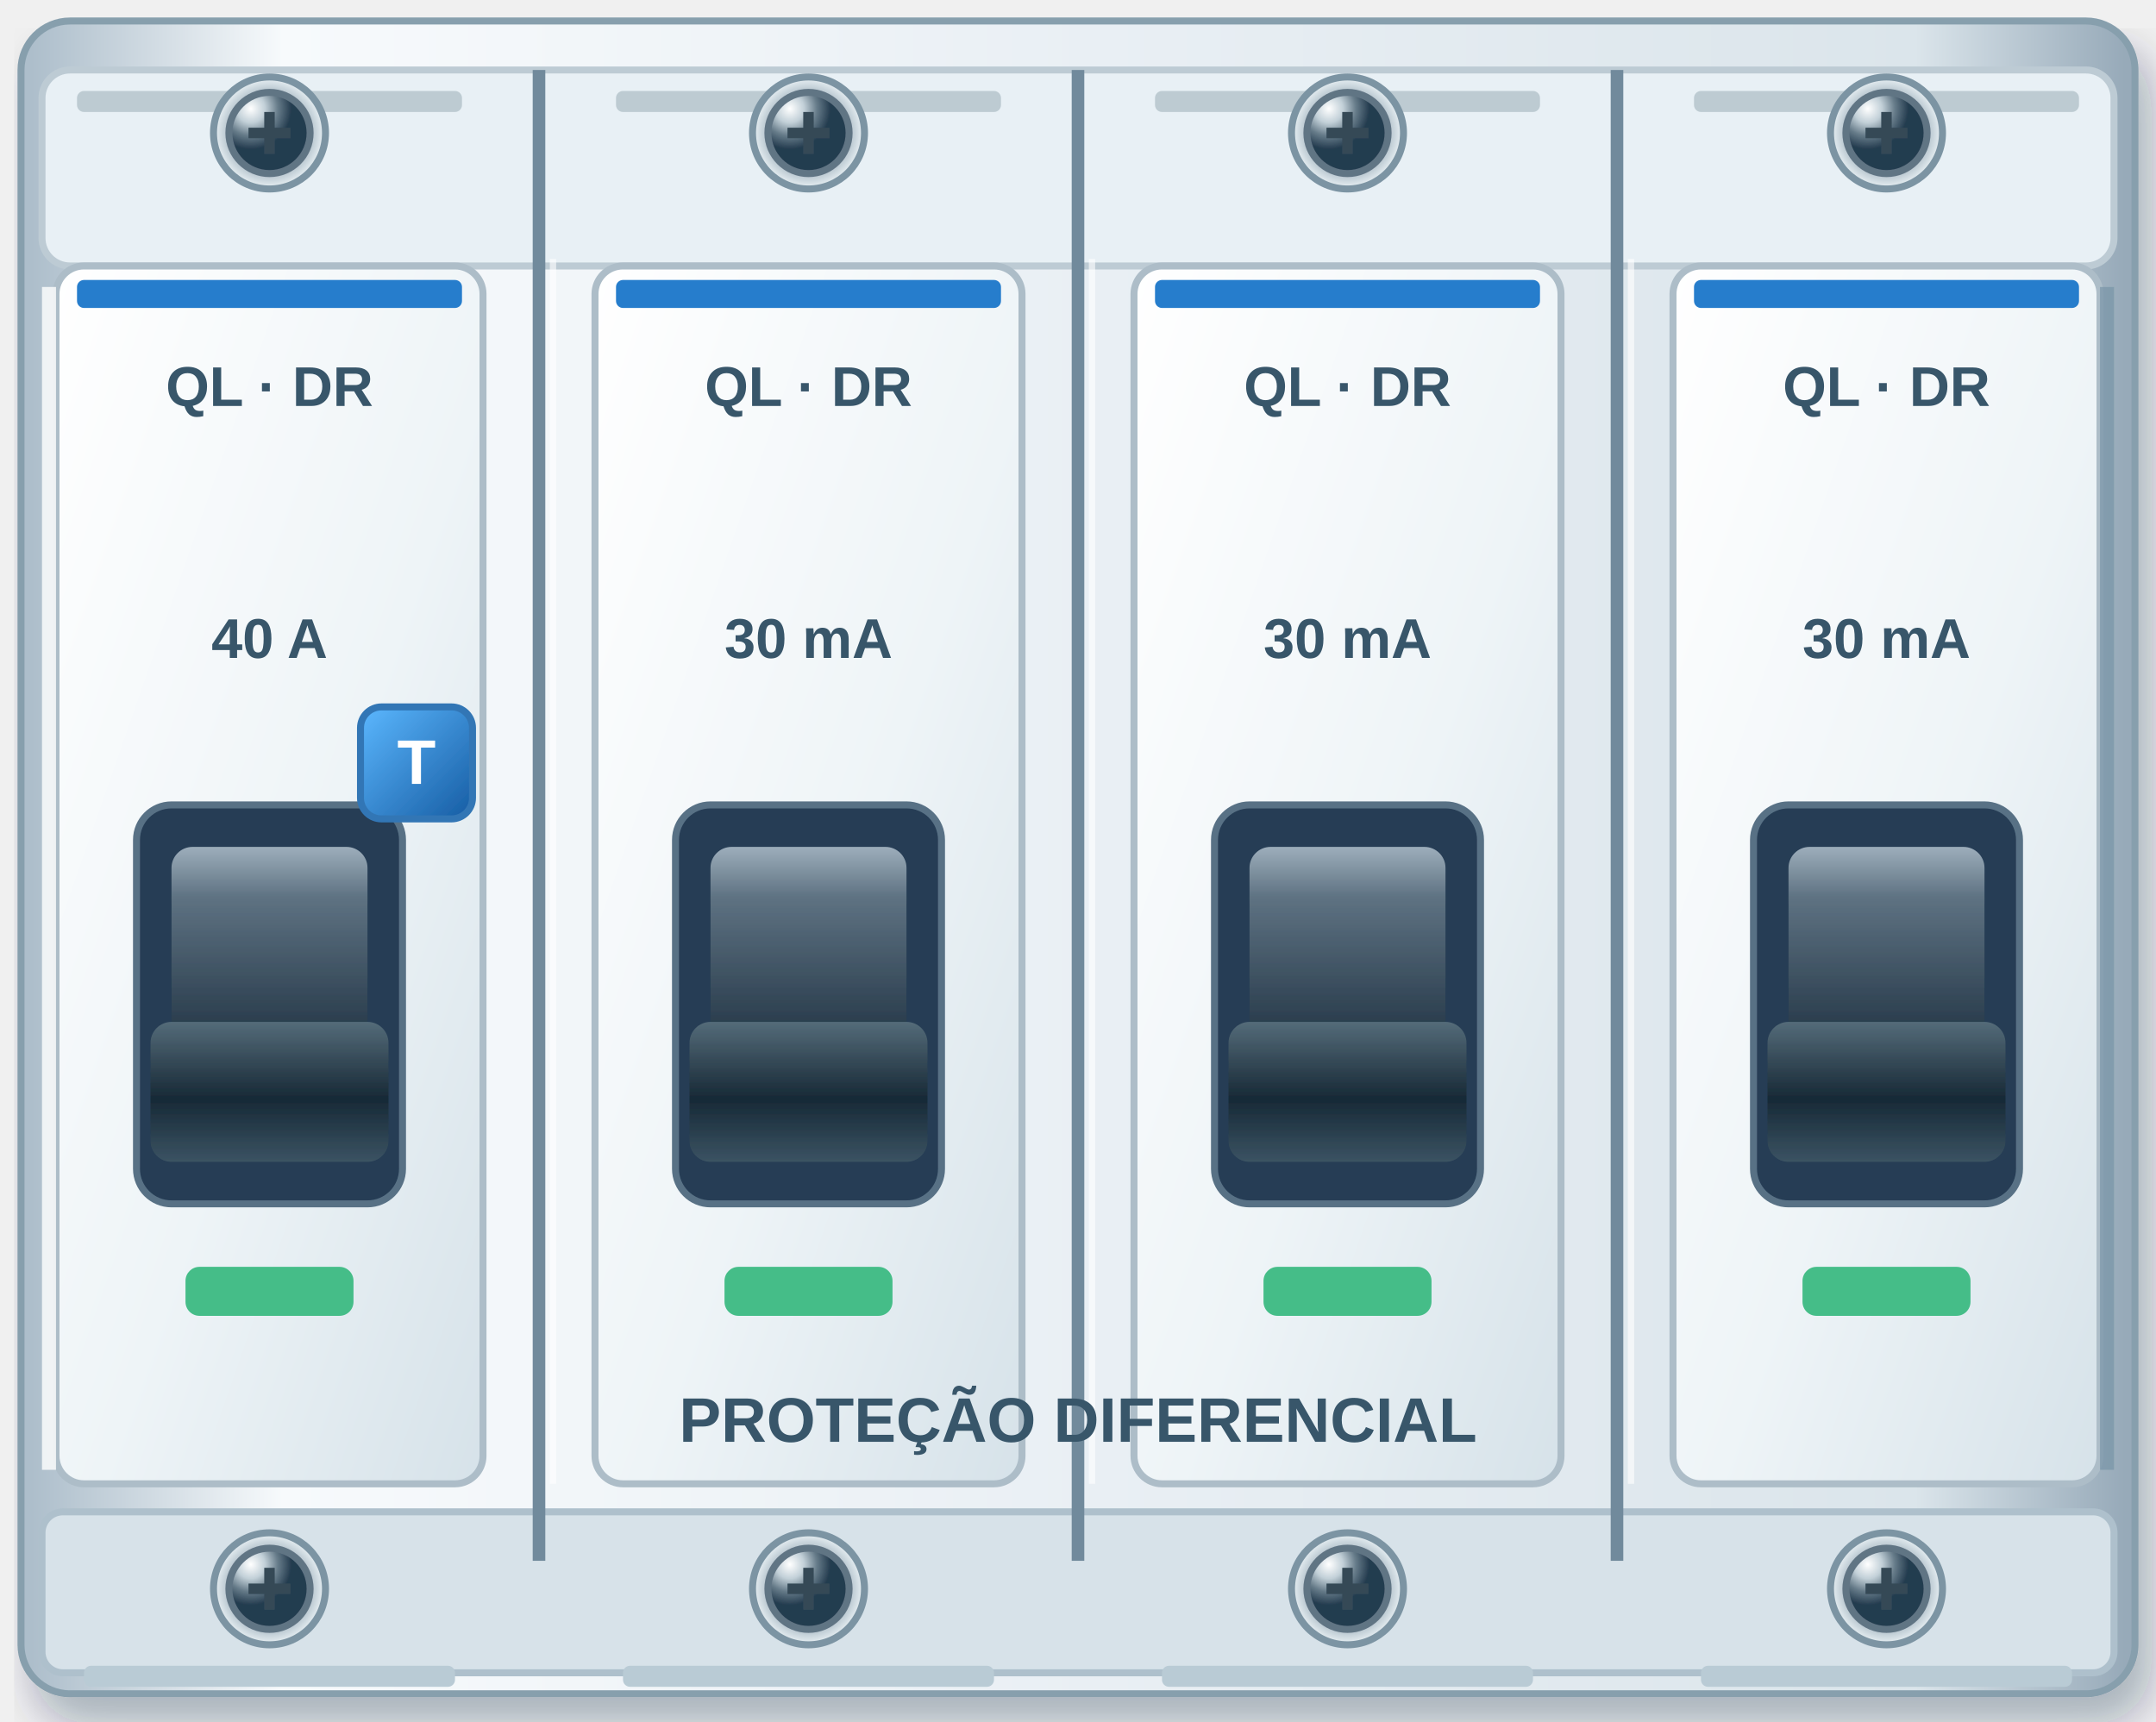
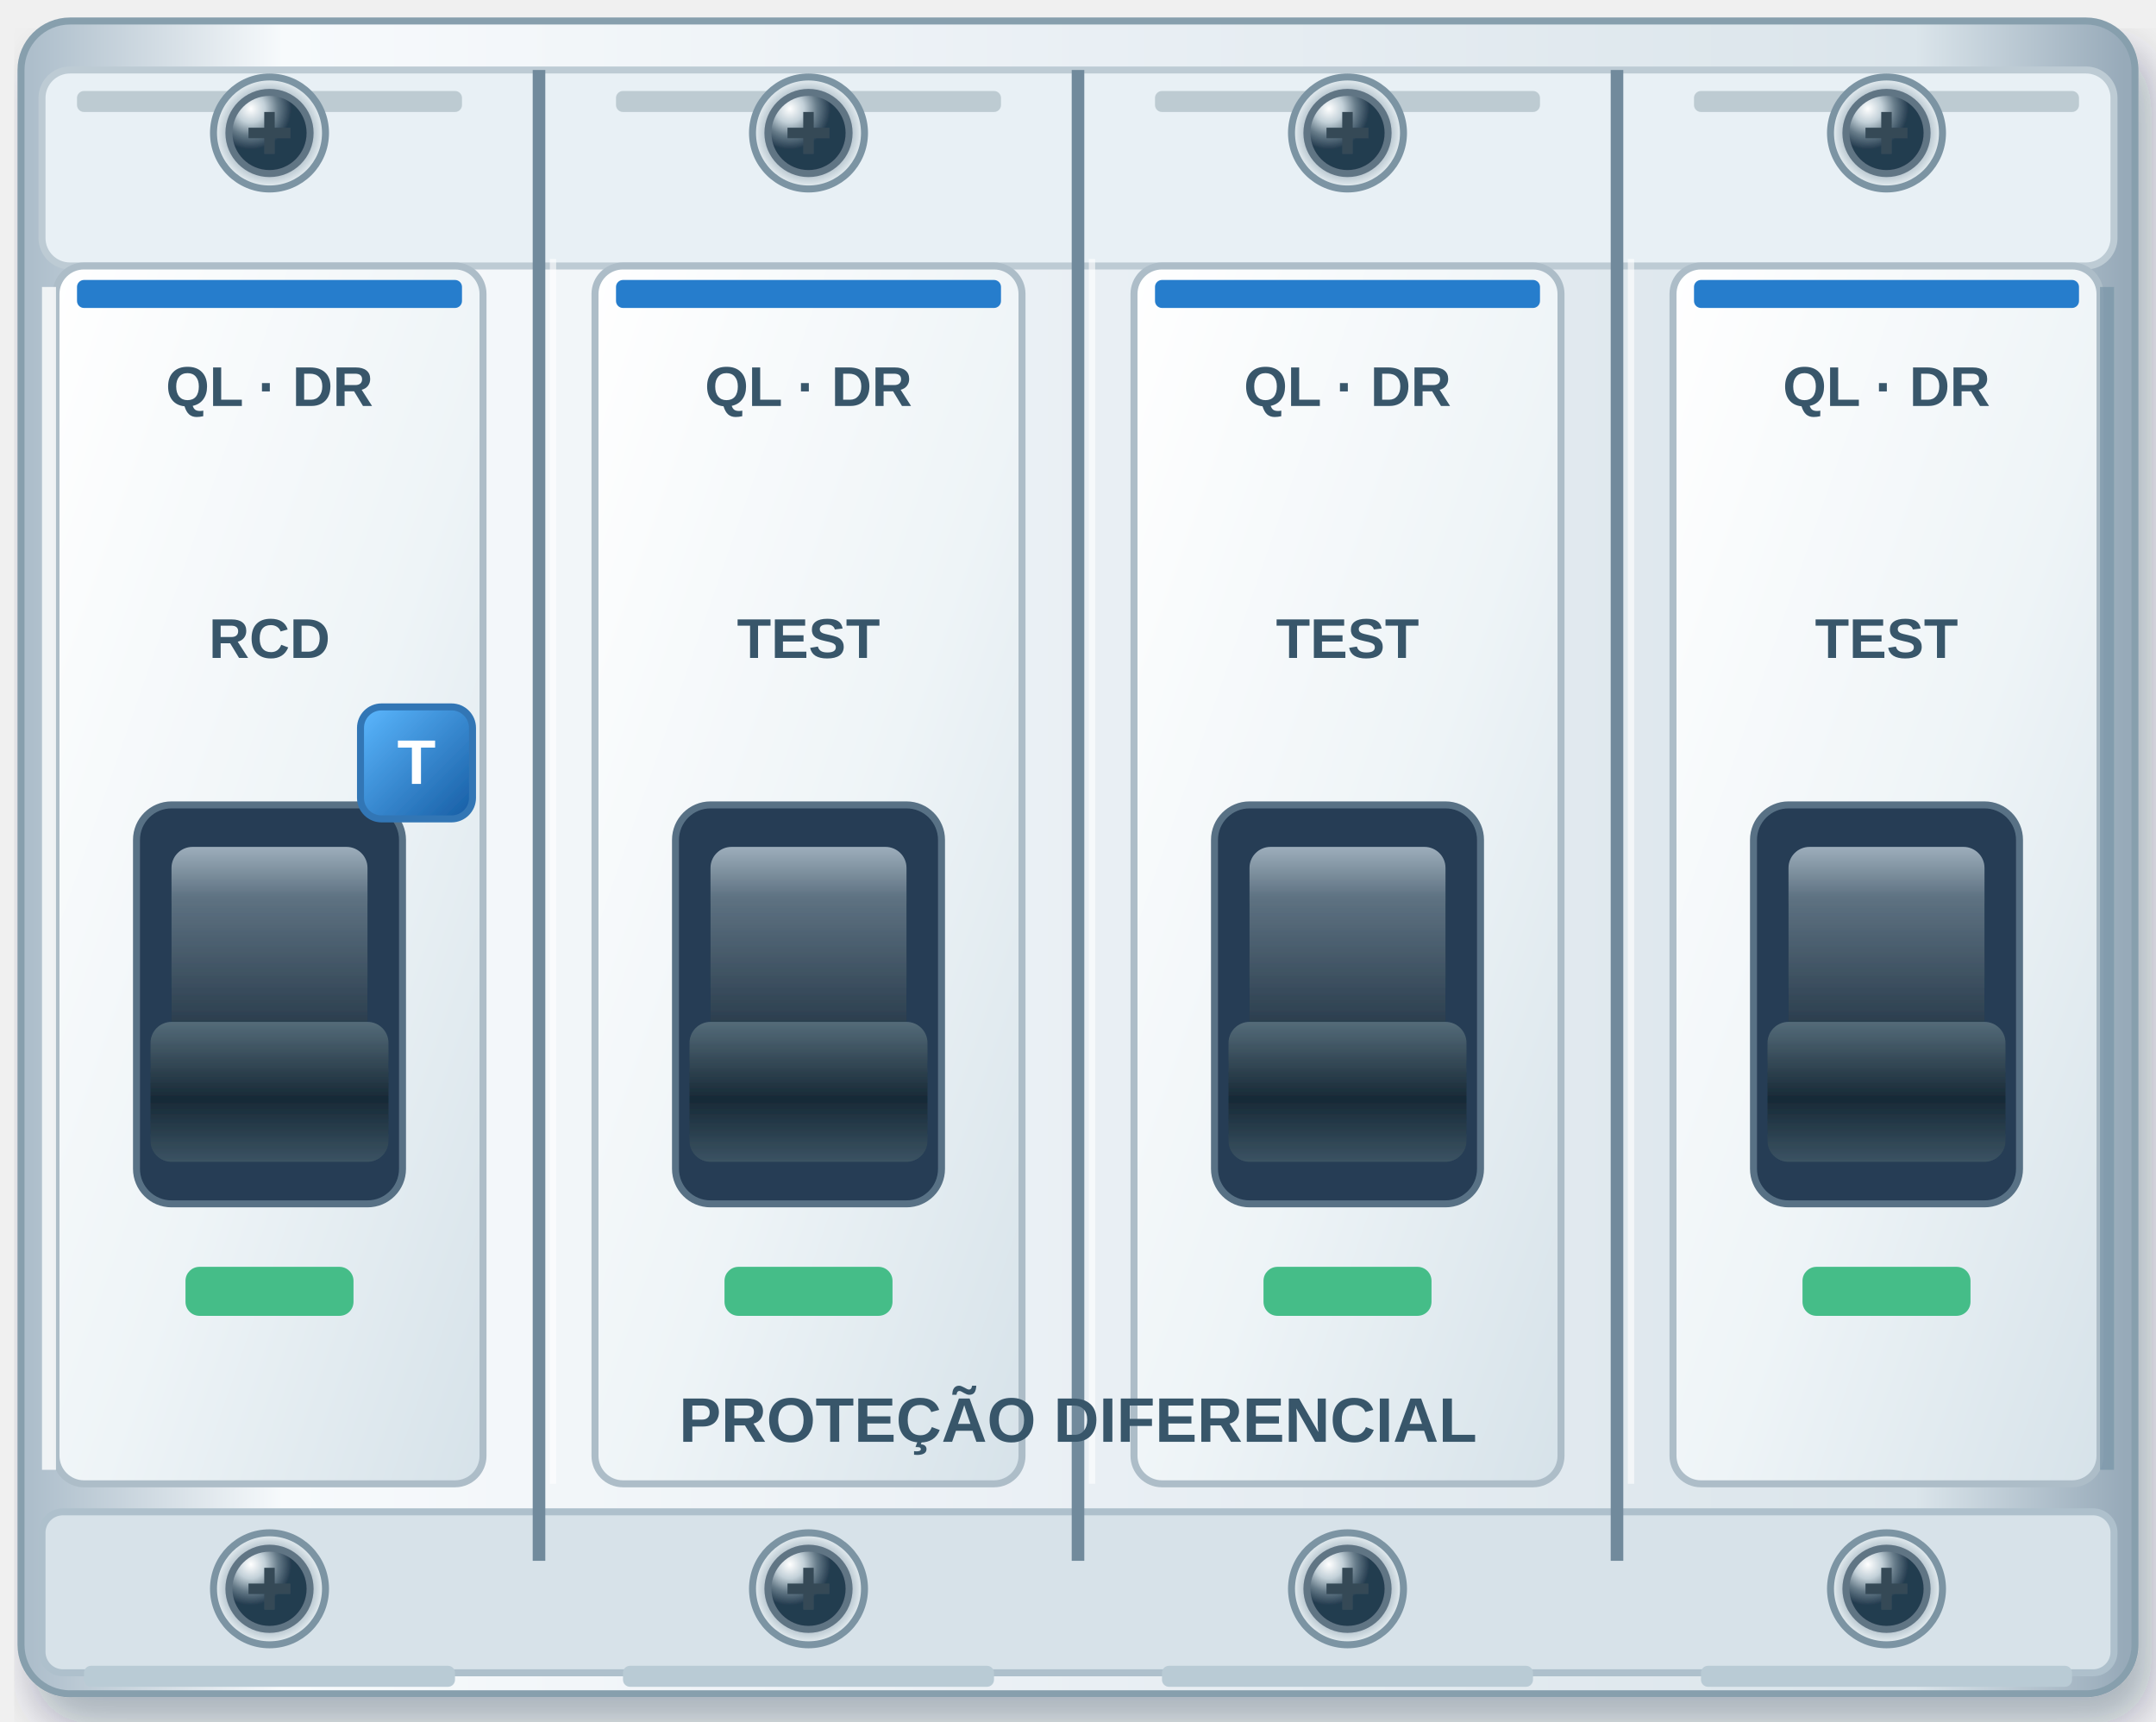
<svg xmlns="http://www.w3.org/2000/svg" width="308" height="246" viewBox="0 0 308 246" role="img" aria-label="DR / RCD · representação genérica de 4 módulos DIN">
  <defs>
    <linearGradient id="case" x1="0" y1="0" x2="1" y2="0">
      <stop stop-color="#adbecb" />
      <stop offset=".12" stop-color="#f7fafc" />
      <stop offset=".51" stop-color="#e9eff4" />
      <stop offset=".9" stop-color="#dbe5eb" />
      <stop offset="1" stop-color="#97aab9" />
    </linearGradient>
    <linearGradient id="face" x1="0" y1="0" x2="1" y2="1">
      <stop stop-color="#fff" />
      <stop offset=".55" stop-color="#eef4f7" />
      <stop offset="1" stop-color="#d6e2e9" />
    </linearGradient>
    <radialGradient id="metal" cx=".27" cy=".2">
      <stop stop-color="#fff" />
      <stop offset=".35" stop-color="#c2d0d8" />
      <stop offset=".67" stop-color="#667b89" />
      <stop offset="1" stop-color="#243c4f" />
    </radialGradient>
    <radialGradient id="well">
      <stop stop-color="#8d9fad" />
      <stop offset=".68" stop-color="#a6b7c2" />
      <stop offset="1" stop-color="#edf4f7" />
    </radialGradient>
    <linearGradient id="switch" x1="0" y1="0" x2="0" y2="1">
      <stop stop-color="#9daebb" />
      <stop offset=".2" stop-color="#5e7282" />
      <stop offset=".75" stop-color="#263949" />
      <stop offset="1" stop-color="#182937" />
    </linearGradient>
    <linearGradient id="metalDark" x1="0" y1="0" x2="0" y2="1">
      <stop stop-color="#546b79" />
      <stop offset=".55" stop-color="#172936" />
      <stop offset="1" stop-color="#3b5363" />
    </linearGradient>
    <linearGradient id="blue" x1="0" y1="0" x2="1" y2="1">
      <stop stop-color="#5cb8ff" />
      <stop offset="1" stop-color="#165ca3" />
    </linearGradient>
    <linearGradient id="red" x1="0" y1="0" x2="1" y2="1">
      <stop stop-color="#f17d78" />
      <stop offset=".7" stop-color="#c5262e" />
      <stop offset="1" stop-color="#92202c" />
    </linearGradient>
    <linearGradient id="lcd" x1="0" y1="0" x2="1" y2="1">
      <stop stop-color="#d8ebdf" />
      <stop offset="1" stop-color="#8ebbb2" />
    </linearGradient>
    <linearGradient id="displayFrame" x1="0" y1="0" x2="0" y2="1">
      <stop stop-color="#142432" />
      <stop offset="1" stop-color="#58717e" />
    </linearGradient>
    <linearGradient id="signalGreen" x1="0" y1="0" x2="1" y2="1">
      <stop stop-color="#77e5b1" />
      <stop offset="1" stop-color="#18936c" />
    </linearGradient>
    <filter id="shade" x="-25%" y="-25%" width="150%" height="150%">
      <feDropShadow dx="2" dy="4" stdDeviation="3" flood-color="#0b243d" flood-opacity=".3" />
    </filter>
  </defs>
  <g filter="url(#shade)">
    <rect x="3" y="3" width="302" height="239" rx="7" fill="url(#case)" stroke="#879fad" />
    <rect x="6" y="10" width="296" height="28" rx="4" fill="#e8f0f5" stroke="#bdcbd4" />
    <rect x="6" y="216" width="296" height="23" rx="3" fill="#d7e2e9" stroke="#aec0cc" />
    <rect x="8" y="38" width="61" height="174" rx="4" fill="url(#face)" stroke="#adbdc8" />
    <rect x="11" y="40" width="55" height="4" rx="1" fill="#287dcc" stroke="none" />
    <rect x="11" y="13" width="55" height="3" rx="1" fill="#bdcbd2" stroke="none" />
    <rect x="12" y="238" width="53" height="3" rx="1" fill="#b9cbd5" stroke="none" />
    <circle cx="38.5" cy="19" r="8" fill="url(#well)" stroke="#7c94a3" />
    <circle cx="38.5" cy="19" r="5.8" fill="url(#metal)" stroke="#617484" />
    <path d="M35.5 19h6 M38.5 16v6" stroke="#344957" stroke-width="1.5" />
    <circle cx="38.5" cy="227" r="8" fill="url(#well)" stroke="#7c94a3" />
    <circle cx="38.5" cy="227" r="5.8" fill="url(#metal)" stroke="#617484" />
    <path d="M35.5 227h6 M38.5 224v6" stroke="#344957" stroke-width="1.5" />
    <text x="38.5" y="58" text-anchor="middle" font-family="Arial,sans-serif" font-size="8" font-weight="750" fill="#38566a">QL · DR</text>
-     <text x="38.5" y="94" text-anchor="middle" font-family="Arial,sans-serif" font-size="8" font-weight="750" fill="#38566a">40 A</text>
+     <text x="38.5" y="94" text-anchor="middle" font-family="Arial,sans-serif" font-size="8" font-weight="750" fill="#38566a">RCD</text>
    <rect x="19.5" y="115" width="38" height="57" rx="5" fill="#253c54" stroke="#587185" />
    <rect x="24.5" y="121" width="28" height="36" rx="3" fill="url(#switch)" stroke="none" />
    <rect x="21.5" y="146" width="34" height="20" rx="3" fill="url(#metalDark)" stroke="none" />
    <rect x="26.5" y="181" width="24" height="7" rx="2" fill="#44bd88" stroke="none" />
    <rect x="51.5" y="101" width="16" height="16" rx="3" fill="url(#blue)" stroke="#3276b5" />
    <text x="59.5" y="112" text-anchor="middle" font-family="Arial,sans-serif" font-size="9" font-weight="750" fill="#fff">T</text>
    <rect x="85" y="38" width="61" height="174" rx="4" fill="url(#face)" stroke="#adbdc8" />
    <rect x="88" y="40" width="55" height="4" rx="1" fill="#287dcc" stroke="none" />
    <rect x="88" y="13" width="55" height="3" rx="1" fill="#bdcbd2" stroke="none" />
    <rect x="89" y="238" width="53" height="3" rx="1" fill="#b9cbd5" stroke="none" />
    <path d="M77 10v213" stroke="#718a9c" stroke-width="1.8" />
    <path d="M79 37v175" stroke="#fff" stroke-width=".9" opacity=".6" />
    <circle cx="115.5" cy="19" r="8" fill="url(#well)" stroke="#7c94a3" />
    <circle cx="115.5" cy="19" r="5.8" fill="url(#metal)" stroke="#617484" />
    <path d="M112.5 19h6 M115.5 16v6" stroke="#344957" stroke-width="1.5" />
    <circle cx="115.5" cy="227" r="8" fill="url(#well)" stroke="#7c94a3" />
    <circle cx="115.5" cy="227" r="5.8" fill="url(#metal)" stroke="#617484" />
    <path d="M112.5 227h6 M115.5 224v6" stroke="#344957" stroke-width="1.5" />
    <text x="115.5" y="58" text-anchor="middle" font-family="Arial,sans-serif" font-size="8" font-weight="750" fill="#38566a">QL · DR</text>
-     <text x="115.5" y="94" text-anchor="middle" font-family="Arial,sans-serif" font-size="8" font-weight="750" fill="#38566a">30 mA</text>
+     <text x="115.5" y="94" text-anchor="middle" font-family="Arial,sans-serif" font-size="8" font-weight="750" fill="#38566a">TEST</text>
    <rect x="96.5" y="115" width="38" height="57" rx="5" fill="#253c54" stroke="#587185" />
    <rect x="101.5" y="121" width="28" height="36" rx="3" fill="url(#switch)" stroke="none" />
    <rect x="98.5" y="146" width="34" height="20" rx="3" fill="url(#metalDark)" stroke="none" />
    <rect x="103.5" y="181" width="24" height="7" rx="2" fill="#44bd88" stroke="none" />
    <rect x="162" y="38" width="61" height="174" rx="4" fill="url(#face)" stroke="#adbdc8" />
    <rect x="165" y="40" width="55" height="4" rx="1" fill="#287dcc" stroke="none" />
    <rect x="165" y="13" width="55" height="3" rx="1" fill="#bdcbd2" stroke="none" />
    <rect x="166" y="238" width="53" height="3" rx="1" fill="#b9cbd5" stroke="none" />
    <path d="M154 10v213" stroke="#718a9c" stroke-width="1.8" />
    <path d="M156 37v175" stroke="#fff" stroke-width=".9" opacity=".6" />
    <circle cx="192.5" cy="19" r="8" fill="url(#well)" stroke="#7c94a3" />
    <circle cx="192.5" cy="19" r="5.8" fill="url(#metal)" stroke="#617484" />
    <path d="M189.5 19h6 M192.5 16v6" stroke="#344957" stroke-width="1.5" />
    <circle cx="192.5" cy="227" r="8" fill="url(#well)" stroke="#7c94a3" />
    <circle cx="192.5" cy="227" r="5.8" fill="url(#metal)" stroke="#617484" />
    <path d="M189.5 227h6 M192.5 224v6" stroke="#344957" stroke-width="1.5" />
    <text x="192.5" y="58" text-anchor="middle" font-family="Arial,sans-serif" font-size="8" font-weight="750" fill="#38566a">QL · DR</text>
-     <text x="192.5" y="94" text-anchor="middle" font-family="Arial,sans-serif" font-size="8" font-weight="750" fill="#38566a">30 mA</text>
+     <text x="192.5" y="94" text-anchor="middle" font-family="Arial,sans-serif" font-size="8" font-weight="750" fill="#38566a">TEST</text>
    <rect x="173.5" y="115" width="38" height="57" rx="5" fill="#253c54" stroke="#587185" />
    <rect x="178.5" y="121" width="28" height="36" rx="3" fill="url(#switch)" stroke="none" />
    <rect x="175.5" y="146" width="34" height="20" rx="3" fill="url(#metalDark)" stroke="none" />
    <rect x="180.5" y="181" width="24" height="7" rx="2" fill="#44bd88" stroke="none" />
    <rect x="239" y="38" width="61" height="174" rx="4" fill="url(#face)" stroke="#adbdc8" />
    <rect x="242" y="40" width="55" height="4" rx="1" fill="#287dcc" stroke="none" />
    <rect x="242" y="13" width="55" height="3" rx="1" fill="#bdcbd2" stroke="none" />
    <rect x="243" y="238" width="53" height="3" rx="1" fill="#b9cbd5" stroke="none" />
    <path d="M231 10v213" stroke="#718a9c" stroke-width="1.8" />
    <path d="M233 37v175" stroke="#fff" stroke-width=".9" opacity=".6" />
    <circle cx="269.5" cy="19" r="8" fill="url(#well)" stroke="#7c94a3" />
    <circle cx="269.5" cy="19" r="5.8" fill="url(#metal)" stroke="#617484" />
    <path d="M266.5 19h6 M269.5 16v6" stroke="#344957" stroke-width="1.5" />
    <circle cx="269.5" cy="227" r="8" fill="url(#well)" stroke="#7c94a3" />
    <circle cx="269.5" cy="227" r="5.8" fill="url(#metal)" stroke="#617484" />
    <path d="M266.5 227h6 M269.5 224v6" stroke="#344957" stroke-width="1.5" />
    <text x="269.5" y="58" text-anchor="middle" font-family="Arial,sans-serif" font-size="8" font-weight="750" fill="#38566a">QL · DR</text>
-     <text x="269.5" y="94" text-anchor="middle" font-family="Arial,sans-serif" font-size="8" font-weight="750" fill="#38566a">30 mA</text>
+     <text x="269.5" y="94" text-anchor="middle" font-family="Arial,sans-serif" font-size="8" font-weight="750" fill="#38566a">TEST</text>
    <rect x="250.5" y="115" width="38" height="57" rx="5" fill="#253c54" stroke="#587185" />
    <rect x="255.5" y="121" width="28" height="36" rx="3" fill="url(#switch)" stroke="none" />
    <rect x="252.5" y="146" width="34" height="20" rx="3" fill="url(#metalDark)" stroke="none" />
    <rect x="257.5" y="181" width="24" height="7" rx="2" fill="#44bd88" stroke="none" />
    <text x="154" y="206" text-anchor="middle" font-family="Arial,sans-serif" font-size="9" font-weight="750" fill="#38566a">PROTEÇÃO DIFERENCIAL</text>
  </g>
  <path d="M7 41v169" stroke="white" opacity=".8" stroke-width="2" />
  <path d="M301 41v169" stroke="#7894a6" opacity=".7" stroke-width="2" />
</svg>
